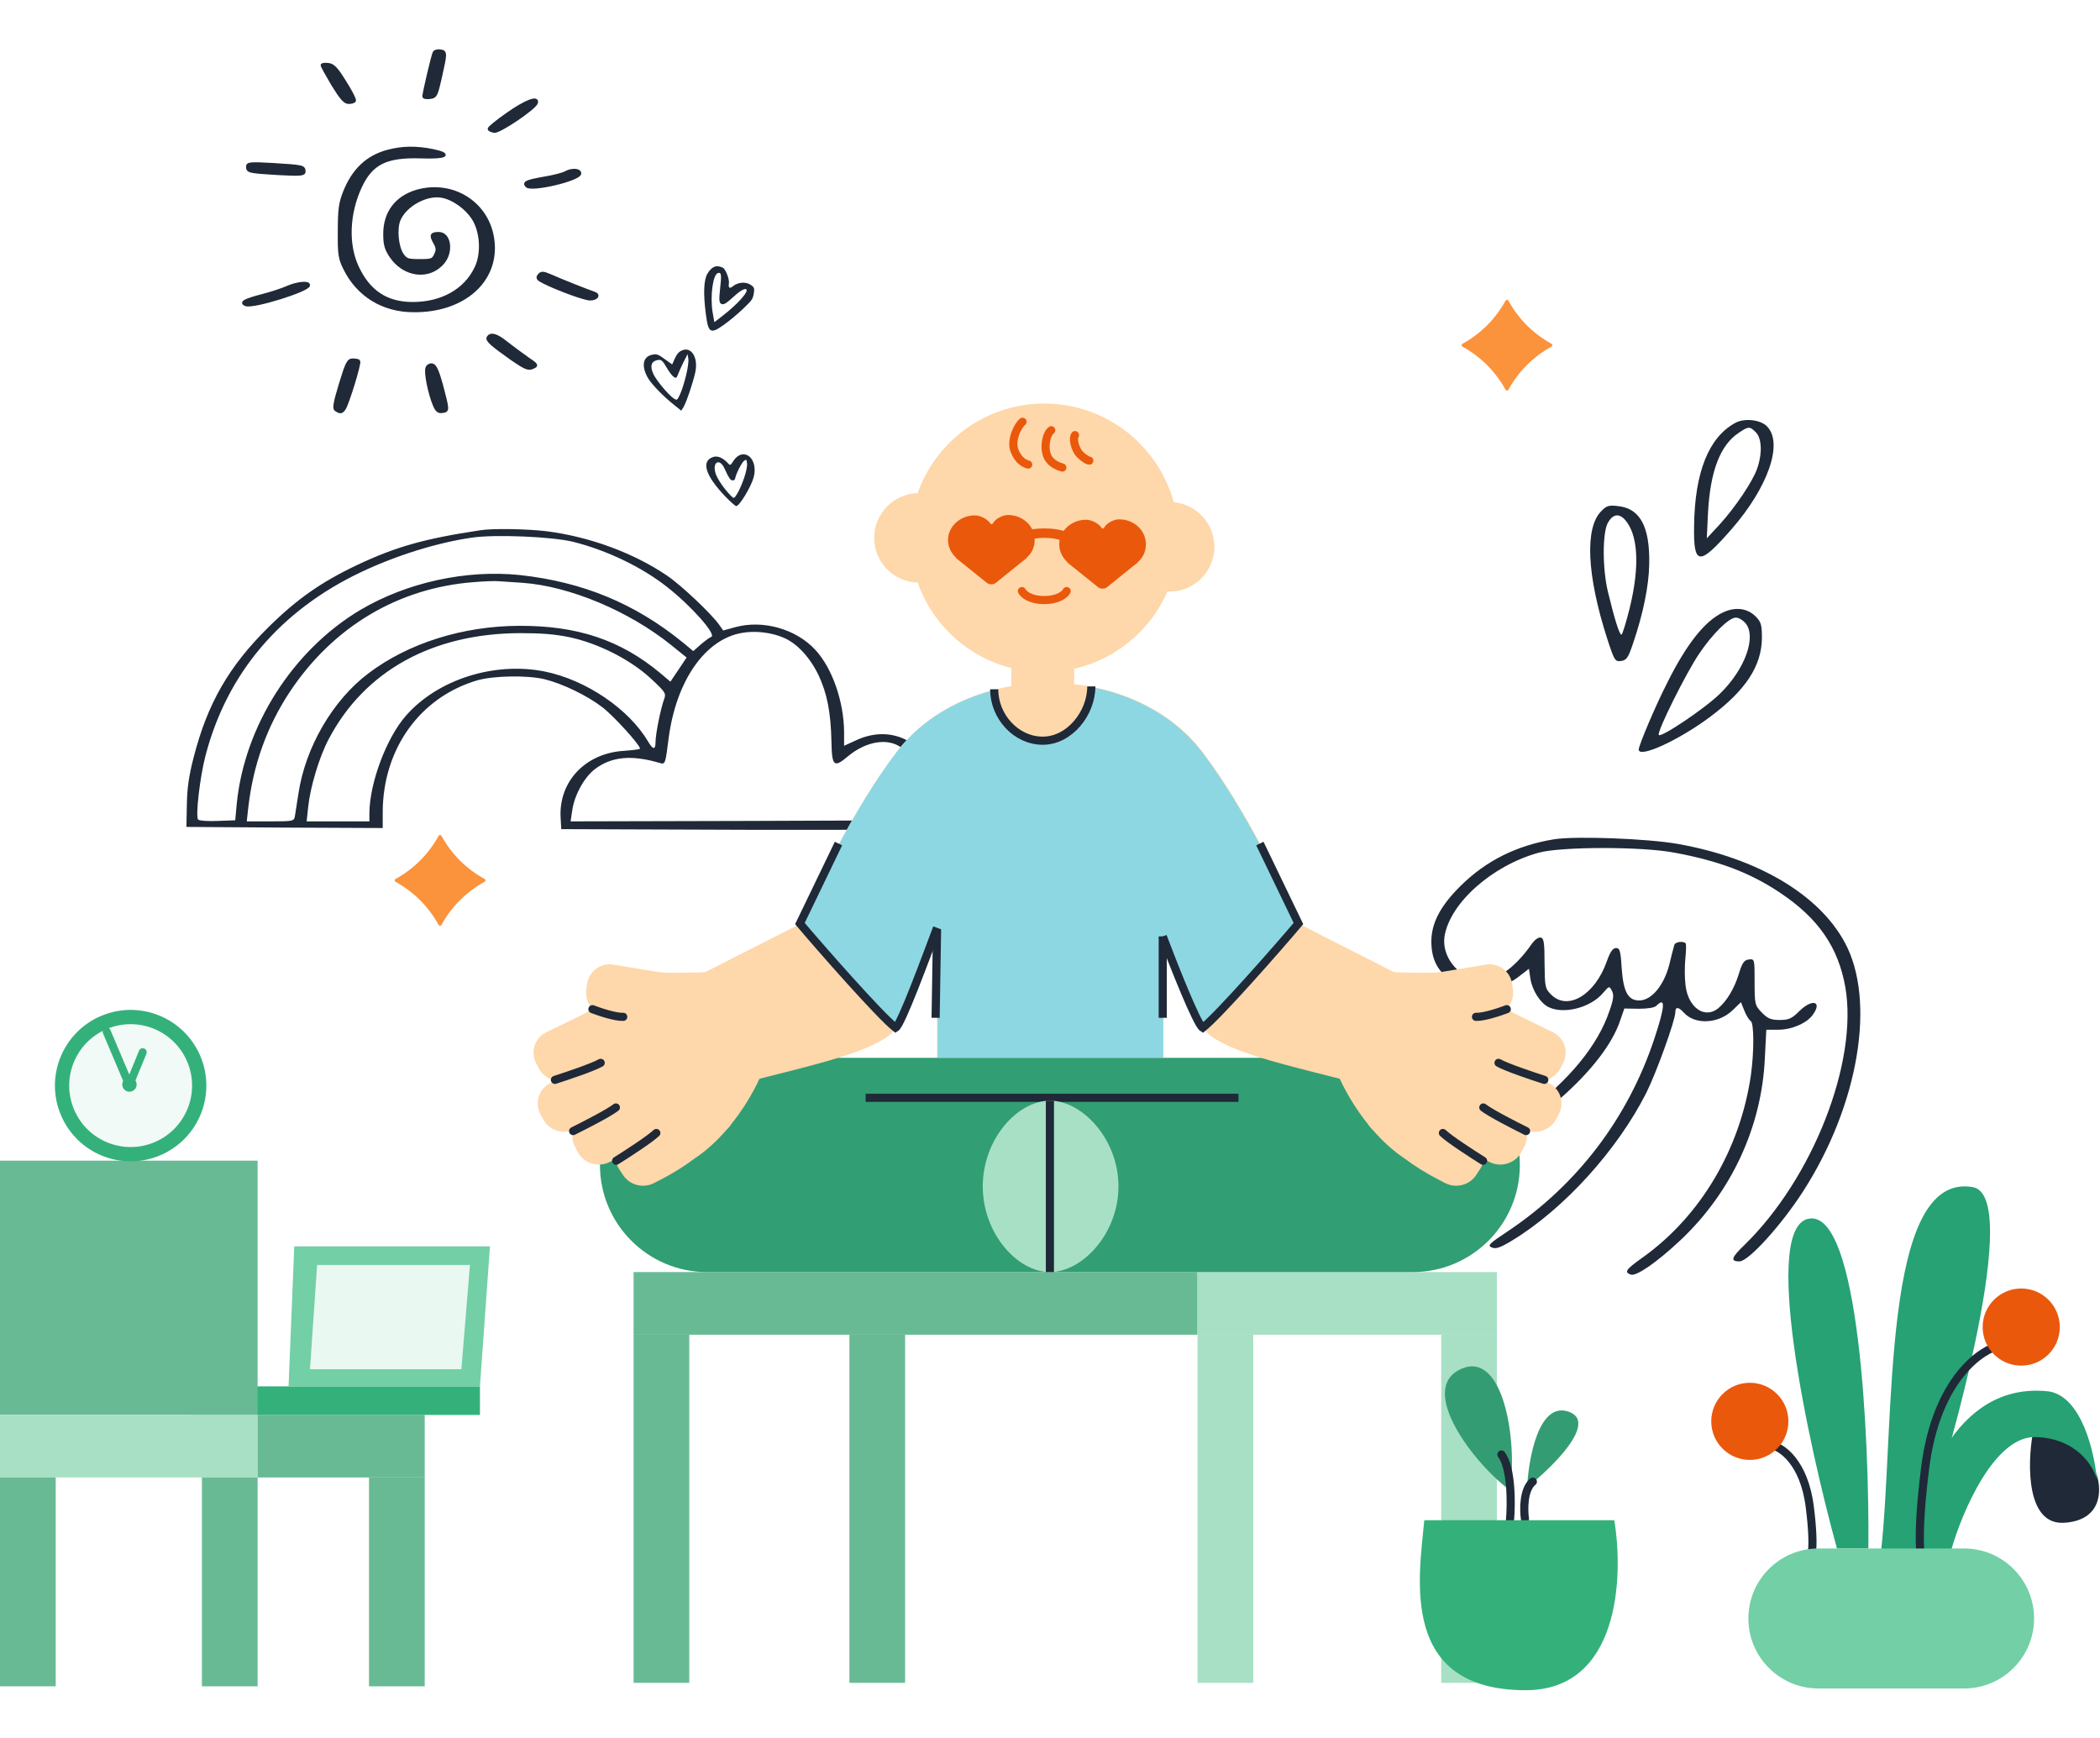
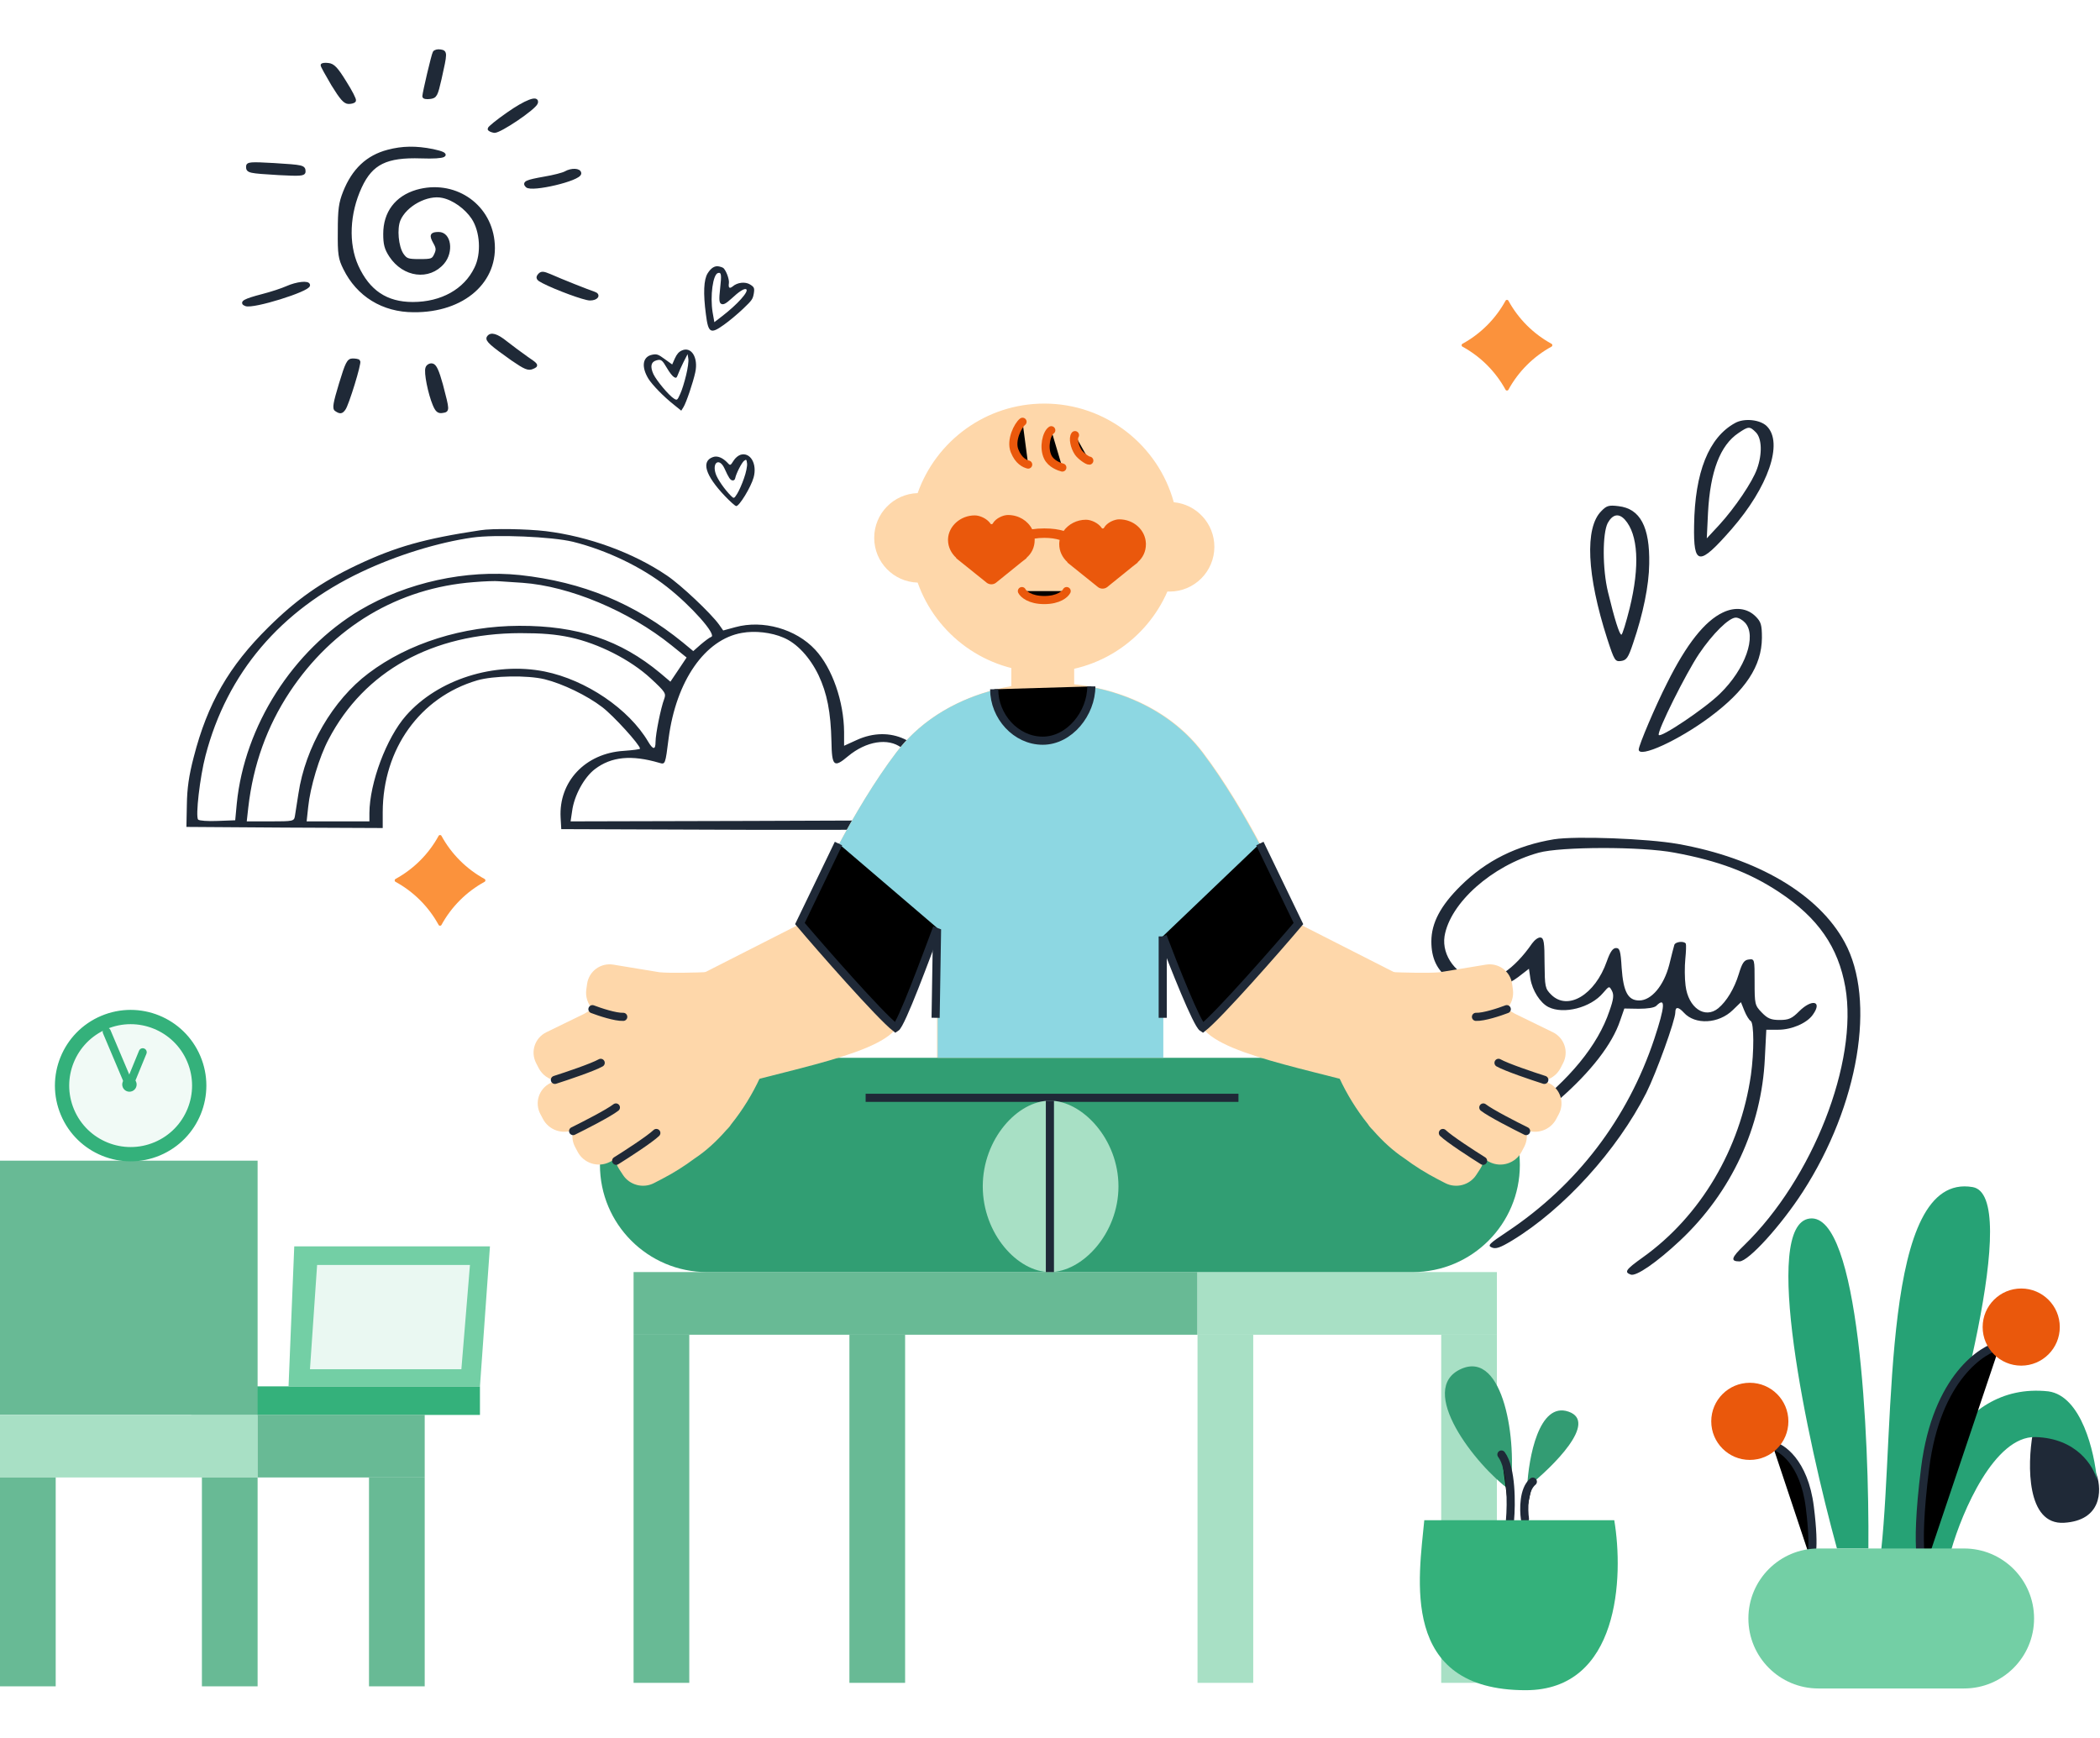
- <svg xmlns="http://www.w3.org/2000/svg" width="620" height="513" viewBox="0 0 620 513" fill="none">
+ <svg xmlns="http://www.w3.org/2000/svg" width="current" height="current" viewBox="0 0 620 513" fill="current">
  <path d="M512.264 124.884C504.485 129.131 500.379 139.427 500.163 155.122C499.947 167.073 501.604 167.217 511.183 156.274C522.059 143.818 526.597 130.715 521.627 125.82C519.682 123.876 514.929 123.372 512.264 124.884ZM518.386 127.619C520.186 129.419 520.33 134.027 518.746 138.419C517.377 142.307 512.192 149.938 507.582 154.978L503.909 158.937L504.269 151.378C504.917 139.139 507.87 131.435 513.272 127.835C516.225 125.82 516.585 125.82 518.386 127.619Z" fill="#1F2937" />
  <path d="M472.793 150.874C467.823 155.77 468.471 169.809 474.521 188.6C476.61 195.007 476.826 195.367 478.555 195.151C480.211 194.935 480.716 194.215 482.156 189.896C485.109 181.256 486.838 172.833 486.91 166.497C487.126 155.554 484.245 150.154 477.835 149.434C475.026 149.074 474.305 149.29 472.793 150.874ZM479.707 153.394C483.669 157.786 484.173 167.145 481.148 179.528C480.067 183.848 478.987 187.376 478.699 187.376C478.123 187.376 476.682 182.84 474.737 174.777C473.081 167.937 473.081 157.498 474.665 154.402C476.106 151.81 477.907 151.45 479.707 153.394Z" fill="#1F2937" />
  <path d="M508.662 180.824C503.333 183.344 497.931 190.111 492.168 201.703C488.783 208.326 483.813 220.061 483.813 221.285C483.813 223.949 495.482 218.622 504.701 211.782C515.361 203.862 520.115 196.663 520.187 188.311C520.187 184.424 519.899 183.56 518.314 181.976C515.865 179.528 512.264 179.096 508.662 180.824ZM515.217 183.848C518.746 187.735 515.289 197.527 507.798 204.798C503.261 209.262 490.08 218.046 489.72 216.966C489.287 215.742 497.787 198.751 501.604 193.063C505.637 187.088 510.463 182.336 512.48 182.336C513.272 182.336 514.425 182.984 515.217 183.848Z" fill="#1F2937" />
  <path d="M458.82 247.78C447.872 249.58 438.797 254.044 431.234 261.531C425.328 267.363 422.591 272.475 422.591 277.946C422.591 282.914 424.248 286.37 427.777 288.962C433.899 293.353 442.038 293.137 448.232 288.458L451.402 286.01L451.834 288.962C452.41 292.418 454.715 296.089 457.164 297.313C461.629 299.545 469.624 297.529 473.297 293.137C475.098 291.05 475.098 291.05 475.89 292.49C476.539 293.713 476.395 295.009 475.17 298.465C468.328 318.84 441.39 339.215 402.28 353.686C394.141 356.638 391.404 358.725 395.581 358.725C398.606 358.725 415.028 352.246 426.913 346.414C452.77 333.743 473.658 315.384 478.339 301.273L479.564 297.745L483.813 297.817C486.334 297.817 488.423 297.529 488.999 296.953C491.808 294.145 491.592 297.097 488.423 306.673C480.572 330.287 465.519 349.942 444.991 363.621C439.589 367.221 439.085 367.725 440.454 368.301C441.606 368.805 442.902 368.373 446.36 366.285C461.701 356.997 477.475 339.575 486.046 322.656C488.999 316.752 494.617 301.201 494.617 298.897C494.617 297.169 495.482 297.169 497.138 298.969C500.451 302.641 507.438 302.281 511.615 298.177L513.992 295.873L515.001 298.393C515.577 299.833 516.441 301.201 516.873 301.417C517.882 302.065 517.882 310.56 516.945 317.328C513.776 339.287 502.036 359.085 484.966 371.253C479.924 374.852 479.492 375.572 481.436 376.292C483.021 376.94 489.143 372.693 495.986 366.285C511.183 352.03 520.114 332.735 521.051 312.432L521.483 304.009H525.012C528.974 304.009 533.511 302.065 535.24 299.545C538.121 295.513 534.952 294.793 531.134 298.609C529.046 300.697 528.109 301.129 525.444 301.129C522.851 301.129 521.843 300.697 520.114 298.897C518.098 296.809 518.026 296.449 518.026 289.898C518.026 283.13 518.026 283.058 516.297 283.274C514.929 283.418 514.352 284.282 513.344 287.594C512.048 291.842 509.743 295.657 507.294 297.673C503.332 300.913 498.435 297.529 497.642 290.978C497.354 288.818 497.354 285.29 497.57 283.13C497.786 280.97 497.858 278.954 497.714 278.594C497.21 277.73 494.617 278.018 494.329 278.954C494.185 279.458 493.465 282.122 492.817 284.858C491.232 290.978 487.559 295.369 483.957 295.369C480.644 295.369 479.276 292.849 478.771 285.722C478.483 280.682 478.195 279.89 477.115 279.89C476.179 279.89 475.386 280.97 474.378 283.85C470.921 293.713 462.854 298.537 457.956 293.641C456.155 291.842 456.083 291.338 456.011 284.354C456.011 278.234 455.795 276.938 454.859 276.794C454.211 276.65 453.13 277.442 452.338 278.522C447.08 286.154 440.958 290.258 436.204 289.322C430.082 288.098 425.616 282.194 426.481 276.435C428.065 266.643 440.454 255.556 454.283 251.74C460.765 249.94 484.678 249.868 494.401 251.74C507.294 254.116 516.513 257.572 525.3 263.403C536.752 270.963 542.731 279.602 544.819 291.482C548.637 313.584 535.168 347.998 514.929 367.653C511.111 371.325 510.823 372.405 513.56 372.405C516.225 372.405 525.877 361.749 532.287 351.814C548.781 326.255 553.967 295.297 544.603 278.162C536.896 263.979 518.818 253.324 495.337 249.148C486.262 247.564 465.303 246.772 458.82 247.78Z" fill="#1F2937" />
  <path d="M141.807 156.548C125.305 159.035 116.922 161.392 105.396 166.825C94.787 171.866 87.518 176.972 79.201 185.219C67.61 196.675 61.258 207.672 57.197 223.514C55.757 229.012 55.233 232.809 55.167 237.587L55.036 244.133L84.047 244.33L112.993 244.461V239.748C113.058 221.092 123.995 205.839 140.891 200.864C145.606 199.49 155.691 199.293 160.799 200.537C166.103 201.846 173.307 205.316 177.826 208.785C181.166 211.338 188.959 219.913 188.959 221.026C188.959 221.222 186.798 221.484 184.113 221.681C172.783 222.401 164.925 230.78 165.514 241.384L165.71 244.788L220.655 244.984C260.668 245.05 275.795 244.919 276.45 244.395C277.891 243.217 277.629 234.314 276.057 229.274C272.783 218.604 262.829 213.956 252.94 218.473L249.207 220.175V216.117C249.142 207.149 245.737 197.264 240.694 191.831C234.997 185.678 225.239 182.928 217.118 185.154L213.517 186.136L212.272 184.368C209.849 181.03 201.074 172.717 196.883 169.902C186.928 163.159 173.831 158.381 161.126 156.81C155.56 156.155 145.344 155.959 141.807 156.548ZM169.181 159.952C179.135 162.439 189.483 167.414 196.883 173.24C204.086 178.87 211.683 187.445 209.98 188.034C209.522 188.165 208.147 189.213 206.902 190.26L204.676 192.224L201.598 189.671C187.452 178.15 172.063 171.8 153.464 169.771C137.616 168.134 120.131 171.931 106.313 180.114C86.47 191.962 72.194 214.284 69.902 237.26L69.443 242.17L64.27 242.366C61.388 242.497 58.834 242.301 58.507 241.973C57.656 241.122 59.031 229.34 60.668 223.121C67.02 198.704 82.803 180.179 106.706 168.854C117.053 163.945 129.299 160.148 139.45 158.708C146.326 157.726 163.025 158.446 169.181 159.952ZM154.25 172.062C168.133 173.044 185.684 180.375 198.258 190.522L202.711 194.122L200.353 197.657L197.93 201.257L194.918 198.704C183.196 188.951 170.491 184.696 153.268 184.761C136.634 184.827 120.589 189.867 108.802 198.77C98.258 206.69 90.138 220.633 88.108 234.314C87.649 237.195 87.191 240.206 87.06 240.991C86.798 242.432 86.536 242.497 79.856 242.497H72.849L73.307 238.373C74.748 225.805 78.808 214.48 85.553 204.268C98.323 185.023 117.577 173.568 139.843 171.866C142.921 171.604 146.326 171.473 147.374 171.604C148.487 171.669 151.565 171.866 154.25 172.062ZM231.264 188.231C235.258 189.867 239.122 194.057 241.676 199.359C244.165 204.661 245.278 210.16 245.475 218.931C245.606 226.263 246.195 226.787 250.386 223.252C255.756 218.8 262.174 217.753 266.169 220.764C268.854 222.728 271.997 227.245 272.848 230.256C273.307 231.762 273.7 235.035 273.7 237.587L273.765 242.17L221.113 242.366L168.461 242.497L168.919 239.42C169.509 234.904 172.456 229.47 175.665 227.048C180.511 223.383 186.405 222.794 194.656 225.216C196.424 225.739 196.424 225.739 197.407 217.949C199.633 200.995 208.147 188.754 219.018 186.856C222.881 186.136 227.793 186.725 231.264 188.231ZM168.33 188.165C176.778 189.998 186.143 194.777 192.102 200.275C196.49 204.334 196.686 204.727 196.097 206.363C195.114 208.916 193.543 216.706 193.543 218.997C193.543 221.419 192.822 221.419 191.382 218.997C185.684 209.309 173.045 200.733 160.799 198.246C145.999 195.3 129.299 200.537 119.869 211.273C114.106 217.819 109.129 231.107 109.064 240.009V242.497H99.83H90.531L90.989 238.242C91.578 232.416 94.263 223.448 97.014 218.277C107.557 198.115 127.662 186.987 153.595 186.921C160.013 186.921 164.008 187.249 168.33 188.165Z" fill="#1F2937" />
  <path d="M212.31 78.665C211.065 78.366 209.926 79.087 208.926 80.69C207.76 82.56 207.584 86.583 208.412 92.821C209.106 98.34 209.778 98.706 213.699 95.903C215.3 94.781 217.868 92.619 219.444 91.111C222.064 88.61 222.254 88.305 222.553 86.636C222.804 85.044 222.67 84.748 221.448 83.987C220.035 83.107 217.709 83.353 216.322 84.556C215.36 85.334 214.988 84.996 215.205 83.542C215.357 82.364 214.218 79.43 213.407 79.03C213.216 78.911 212.686 78.74 212.31 78.665ZM212.608 85.156C212.226 88.574 212.328 89.432 212.986 89.737C213.606 90.017 214.331 89.62 215.898 88.212C218.203 86.046 219.771 85.062 220.305 85.395C221.222 85.966 217.721 89.878 213.148 93.388L210.904 95.116L210.39 92.199C209.607 87.419 210.481 80.917 212.007 80.595C212.96 80.342 213.071 81.099 212.608 85.156Z" fill="#1F2937" />
  <path d="M201.287 103.483C200.401 103.885 199.834 104.538 199.249 105.817L198.455 107.6L196.259 106.02C194.369 104.631 193.902 104.446 192.562 104.724C189.721 105.285 189.262 108.231 191.431 111.808C192.573 113.632 195.887 117.075 199.123 119.621L201.133 121.244L201.799 120.175C202.608 118.878 204.623 112.926 205.267 109.937C206.221 105.603 204.118 102.174 201.287 103.483ZM202.56 110.794C202.095 112.729 201.335 115.223 200.831 116.287C199.965 118.185 199.918 118.261 198.963 117.667C197.474 116.739 193.859 112.42 192.913 110.453C191.909 108.237 192.179 106.869 193.737 106.41C195.172 105.979 195.492 106.231 196.954 108.732C197.614 109.884 198.497 111.018 198.956 111.303C199.605 111.708 199.776 111.603 200.156 110.568C200.399 109.924 201.098 108.293 201.768 106.962L203.005 104.554L203.221 105.907C203.356 106.627 203.049 108.82 202.56 110.794Z" fill="#1F2937" />
  <path d="M218.683 134.244C217.954 134.479 217.125 135.128 216.554 136.044C215.673 137.456 215.587 137.509 214.838 136.671C213.405 135.142 211.812 134.467 210.515 134.931C206.945 136.151 208.209 140.33 214.001 146.429C215.51 148.005 216.999 149.356 217.338 149.409C218.192 149.57 221.699 143.86 222.497 140.965C223.598 136.989 221.567 133.445 218.683 134.244ZM219.669 141.164C219.108 142.828 218.21 144.865 217.662 145.743C216.734 147.231 216.672 147.245 215.823 146.398C213.865 144.436 211.787 141.393 211.303 139.873C210.188 136.476 212.38 135.086 213.862 138.235C215.201 141.189 215.578 141.689 216.232 141.831C216.609 141.907 216.975 141.659 217.061 141.182C217.331 139.813 218.967 136.594 219.687 136.035C220.358 135.553 220.411 135.639 220.56 136.845C220.656 137.54 220.268 139.524 219.669 141.164Z" fill="#1F2937" />
  <path d="M128.199 15.508C127.799 16.175 125.197 27.246 125.13 28.447C125.13 28.78 125.931 28.913 126.931 28.78C128.599 28.58 128.8 28.18 129.934 23.244C131.669 15.508 131.669 15.308 130.001 15.041C129.267 14.908 128.399 15.108 128.199 15.508Z" fill="#1F2937" stroke="#1F2937" stroke-width="0.888" />
  <path d="M95.106 19.243C95.106 19.509 96.507 22.044 98.241 24.978C100.71 28.98 101.778 30.247 102.912 30.247C103.712 30.247 104.513 30.047 104.647 29.713C104.847 29.447 103.579 26.979 101.844 24.245C99.376 20.243 98.375 19.176 96.907 19.043C95.906 18.909 95.106 19.043 95.106 19.243Z" fill="#1F2937" stroke="#1F2937" stroke-width="0.888" />
  <path d="M149.95 33.582C146.881 35.716 144.412 37.717 144.412 38.05C144.412 38.317 145.146 38.65 145.947 38.784C147.548 38.917 157.823 31.981 158.357 30.38C158.957 28.446 155.154 29.914 149.95 33.582Z" fill="#1F2937" stroke="#1F2937" stroke-width="0.888" />
  <path d="M114.521 44.653C108.449 46.253 104.313 50.188 101.711 56.724C100.443 59.925 100.176 61.859 100.176 68.262C100.109 75.065 100.31 76.332 101.777 79.266C105.647 87.136 113.053 91.738 122.127 91.738C136.873 91.871 146.948 82.934 145.546 71.063C144.279 60.125 133.804 53.389 123.061 56.457C116.99 58.258 113.587 62.793 113.587 69.062C113.587 72.063 113.921 73.397 115.322 75.531C119.258 81.467 126.664 82.401 130.801 77.532C133.537 74.264 132.736 68.929 129.533 68.929C127.332 68.929 127.131 69.462 128.332 71.597C129.2 73.13 129.266 73.797 128.599 75.198C127.865 76.799 127.465 76.932 123.862 76.932C120.326 76.932 119.859 76.732 118.725 75.131C117.19 72.797 116.723 67.528 117.79 64.927C119.659 60.459 126.131 56.991 130.668 57.991C133.937 58.658 137.607 61.326 139.608 64.327C142.21 68.262 142.611 74.931 140.476 79.2C137.34 85.735 130.401 89.604 121.86 89.604C114.054 89.604 108.783 86.069 105.38 78.599C102.378 71.93 102.778 62.993 106.381 55.19C109.65 48.121 114.054 45.986 124.329 46.32C131.668 46.587 133.47 45.653 127.799 44.453C122.795 43.452 118.791 43.519 114.521 44.653Z" fill="#1F2937" stroke="#1F2937" stroke-width="0.888" />
  <path d="M73.088 49.188C73.088 50.655 73.488 50.722 82.295 51.255C88.634 51.589 89.768 51.522 89.768 50.655C89.768 49.188 89.435 49.121 80.961 48.588C73.955 48.188 73.088 48.254 73.088 49.188Z" fill="#1F2937" stroke="#1F2937" stroke-width="0.888" />
  <path d="M166.964 50.989C166.297 51.389 163.494 52.123 160.692 52.589C155.421 53.523 154.554 53.923 155.555 54.924C156.956 56.324 171.167 52.989 171.167 51.189C171.167 50.055 168.699 49.988 166.964 50.989Z" fill="#1F2937" stroke="#1F2937" stroke-width="0.888" />
  <path d="M159.158 81.267C158.558 82.001 158.758 82.401 160.359 83.201C164.229 85.202 172.569 88.27 174.17 88.27C176.172 88.27 177.039 87.07 175.371 86.536C173.903 86.069 165.63 82.801 162.361 81.334C160.292 80.467 159.825 80.467 159.158 81.267Z" fill="#1F2937" stroke="#1F2937" stroke-width="0.888" />
  <path d="M84.763 84.869C83.296 85.535 80.026 86.603 77.424 87.269C72.287 88.603 70.952 89.337 72.553 89.937C74.689 90.804 91.102 85.669 91.102 84.202C91.102 83.201 87.632 83.601 84.763 84.869Z" fill="#1F2937" stroke="#1F2937" stroke-width="0.888" />
  <path d="M144.145 99.608C143.612 100.408 145.146 101.742 151.284 106.077C155.088 108.678 156.022 109.078 157.289 108.478C158.691 107.878 158.557 107.744 155.421 105.61C153.62 104.343 150.951 102.342 149.416 101.142C146.614 98.874 144.879 98.407 144.145 99.608Z" fill="#1F2937" stroke="#1F2937" stroke-width="0.888" />
  <path d="M100.51 113.346C98.775 119.082 98.509 120.616 99.243 121.016C100.444 121.816 100.844 121.749 101.578 120.749C102.512 119.615 106.382 107.077 105.915 106.61C105.714 106.41 104.914 106.277 104.113 106.277C102.845 106.277 102.378 107.21 100.51 113.346Z" fill="#1F2937" stroke="#1F2937" stroke-width="0.888" />
  <path d="M126.064 108.611C125.53 109.878 126.798 116.147 128.199 119.482C128.933 121.216 129.467 121.683 130.601 121.483C132.336 121.216 132.336 121.283 130.334 113.613C129.2 109.545 128.466 107.877 127.599 107.744C126.998 107.611 126.264 108.011 126.064 108.611Z" fill="#1F2937" stroke="#1F2937" stroke-width="0.888" />
  <path d="M56.512 409.297H85.046H141.7V417.731H56.512V409.297Z" fill="#34B17B" />
  <path d="M85.189 409.297L86.876 367.968H144.653L141.701 409.297H85.189Z" fill="#73CFA5" />
  <path d="M91.515 404.236L93.623 373.45H138.748L136.217 404.236H91.515Z" fill="#EAF8F2" />
  <rect x="187.056" y="375.553" width="166.5" height="18.5" fill="#68BA95" />
  <rect x="187.056" y="394.053" width="16.445" height="102.778" fill="#68BA95" />
  <rect x="250.778" y="394.053" width="16.445" height="102.778" fill="#68BA95" />
  <rect x="353.556" y="394.053" width="16.445" height="102.778" fill="#A8E0C5" />
  <rect x="425.501" y="394.053" width="16.445" height="102.778" fill="#A8E0C5" />
  <rect x="353.556" y="375.553" width="88.389" height="18.5" fill="#A8E0C5" />
  <rect y="342.664" width="76.056" height="75.028" fill="#68BA95" />
  <rect y="417.692" width="76.056" height="18.5" fill="#A8E0C5" />
  <rect x="76.056" y="417.692" width="49.333" height="18.5" fill="#68BA95" />
  <rect x="59.611" y="436.192" width="16.445" height="61.667" fill="#68BA95" />
  <rect y="436.192" width="16.445" height="61.667" fill="#68BA95" />
  <rect x="108.944" y="436.192" width="16.445" height="61.667" fill="#68BA95" />
  <path d="M609.392 449.57C598.259 450.244 598.568 432.419 600.115 423.423V421.314L614.032 423.001L619.092 435.653C620.498 440.01 620.526 448.895 609.392 449.57Z" fill="#1F2937" />
  <path d="M604.753 410.771C576.751 407.734 566.095 440.713 564.268 457.582H576.076C579.309 446.336 588.812 423.929 600.958 424.266C613.103 424.603 618.108 432.841 619.092 436.918C618.389 428.764 614.537 412.12 604.753 410.771Z" fill="#26A275" />
  <path d="M534.326 359.742C519.818 361.429 533.623 425.391 542.338 457.161H551.617C551.898 423.985 548.833 358.055 534.326 359.742Z" fill="#26A275" />
  <path d="M566.377 457.582H555.412C559.489 419.486 555.412 345.825 582.403 350.464C596.854 352.948 577.342 424.266 566.377 457.582Z" fill="#26A275" />
  <path d="M523.36 426.796C525.75 427.218 532.638 431.435 534.325 444.931C536.012 458.426 534.466 460.394 534.325 459.691" stroke="#1F2937" stroke-width="2.4" stroke-linecap="round" />
  <path d="M590.415 397.275C585.61 398.116 571.762 406.519 568.371 433.408C564.979 460.298 568.088 464.219 568.371 462.819" stroke="#1F2937" stroke-width="2.4" stroke-linecap="round" />
  <circle cx="596.741" cy="391.793" r="11.387" fill="#EA580C" />
  <circle cx="516.613" cy="419.627" r="11.387" fill="#EA580C" />
  <rect x="516.191" y="457.16" width="84.345" height="41.329" rx="20.665" fill="#73CFA5" />
  <path d="M129.496 246.77C129.678 246.437 130.156 246.437 130.338 246.77C133.276 252.142 137.692 256.558 143.064 259.496C143.397 259.678 143.397 260.156 143.064 260.338C137.692 263.276 133.276 267.692 130.338 273.064C130.156 273.397 129.678 273.397 129.496 273.064C126.558 267.692 122.142 263.276 116.77 260.338C116.437 260.156 116.437 259.678 116.77 259.496C122.142 256.558 126.558 252.142 129.496 246.77Z" fill="#FB923C" />
  <path d="M444.496 88.77C444.678 88.437 445.156 88.437 445.338 88.77C448.276 94.142 452.692 98.558 458.064 101.496C458.397 101.678 458.397 102.156 458.064 102.338C452.692 105.276 448.276 109.692 445.338 115.064C445.156 115.397 444.678 115.397 444.496 115.064C441.558 109.692 437.142 105.276 431.77 102.338C431.437 102.156 431.437 101.678 431.77 101.496C437.142 98.558 441.558 94.142 444.496 88.77Z" fill="#FB923C" />
  <path d="M445.806 439.959C435.685 432.649 417.972 410.016 431.468 404.112C443.952 398.65 448.055 425.62 445.806 439.959Z" fill="#339C73" />
  <path d="M450.867 439.115C451.289 430.4 454.325 413.728 463.097 416.764C471.869 419.8 458.599 432.93 450.867 439.115Z" fill="#339C73" />
  <path d="M445.807 448.815C446.228 444.035 446.313 433.464 443.276 429.416" stroke="#1F2937" stroke-width="2.4" stroke-linecap="round" />
  <path d="M450.221 448.393C449.832 445.692 449.754 439.717 452.554 437.428" stroke="#1F2937" stroke-width="2.4" stroke-linecap="round" />
  <path d="M476.592 448.815H420.503C418.957 465.543 412.912 499 450.445 499C478.111 499 479.404 465.543 476.592 448.815Z" fill="#34B17B" />
  <path fill-rule="evenodd" clip-rule="evenodd" d="M344.664 174.633C338.551 188.642 324.576 198.434 308.314 198.434C291.051 198.434 276.366 187.401 270.925 172.001C263.807 171.796 258.1 165.961 258.1 158.792C258.1 151.625 263.807 145.79 270.925 145.584C276.365 130.184 291.051 119.15 308.314 119.15C326.567 119.15 341.939 131.487 346.546 148.277C353.266 148.899 358.527 154.552 358.527 161.434C358.527 168.732 352.611 174.648 345.313 174.648C345.095 174.648 344.879 174.643 344.664 174.633Z" fill="#FED7AA" />
  <path fill-rule="evenodd" clip-rule="evenodd" d="M304.734 156.258C303.48 153.762 300.775 152.044 297.585 152.044C296.184 152.044 294.02 152.981 293.129 154.503C293.002 154.854 292.493 154.854 292.366 154.503C291.347 153.098 289.31 152.162 287.783 152.162C283.582 152.162 280.018 155.323 279.891 159.187V159.421C279.891 161.411 280.782 163.285 282.309 164.69V164.807C282.437 164.924 288.547 169.841 291.347 172.066C292.111 172.651 293.257 172.651 294.02 172.066C295.197 171.131 296.935 169.722 298.574 168.392L298.574 168.392C300.837 166.557 302.911 164.875 303.058 164.807V164.69C304.586 163.402 305.477 161.528 305.477 159.421V159.187C305.475 159.127 305.472 159.068 305.469 159.008C306.311 158.87 307.256 158.792 308.315 158.792C310.15 158.792 311.643 159.027 312.852 159.401C312.782 159.748 312.74 160.103 312.728 160.464V160.699C312.728 162.689 313.619 164.562 315.147 165.967V166.084C315.274 166.202 321.384 171.119 324.185 173.344C324.948 173.929 326.094 173.929 326.858 173.344C328.034 172.409 329.771 171 331.41 169.671L331.411 169.67C333.674 167.835 335.748 166.152 335.896 166.084V165.967C337.423 164.679 338.314 162.806 338.314 160.699V160.464C338.187 156.484 334.75 153.322 330.422 153.322C329.022 153.322 326.858 154.259 325.967 155.781C325.839 156.132 325.33 156.132 325.203 155.781C324.185 154.376 322.148 153.439 320.62 153.439C317.9 153.439 315.446 154.765 314.02 156.749C312.648 156.305 310.793 156.009 308.315 156.009C306.937 156.009 305.751 156.101 304.734 156.258Z" fill="#EA580C" />
  <path d="M301.706 174.509C302.147 175.39 304.085 177.152 308.313 177.152C312.542 177.152 314.48 175.39 314.92 174.509" stroke="#EA580C" stroke-width="2.4" stroke-linecap="round" stroke-linejoin="round" />
  <path d="M301.89 124.521C300.504 125.608 298.324 129.985 299.525 133.064C300.726 136.144 302.604 136.907 303.558 137.152" stroke="#EA580C" stroke-width="2.4" stroke-linecap="round" />
  <path d="M310.375 127.019C308.987 127.965 307.99 132.037 309.319 134.882C310.309 136.999 312.839 137.821 313.645 138.028" stroke="#EA580C" stroke-width="2.4" stroke-linecap="round" />
  <path d="M317.378 128.465C316.713 129.337 317.2 131.85 318.343 133.552C319.018 134.557 321.063 136.026 321.604 135.989" stroke="#EA580C" stroke-width="2.4" stroke-linecap="round" />
  <rect x="276.655" y="201.808" width="66.632" height="147.604" rx="33.316" fill="#FED7AA" />
  <rect x="177.128" y="312.3" width="271.591" height="63.259" rx="31.629" fill="#319E73" />
  <path d="M365.639 324.108H255.568" stroke="#1F2937" stroke-width="2.4" />
  <path d="M330.214 350.255C330.214 364.23 319.521 375.559 309.971 375.559C300.422 375.559 290.15 364.23 290.15 350.255C290.15 336.28 300.422 324.952 309.971 324.952C319.521 324.952 330.214 336.28 330.214 350.255Z" fill="#A8E0C5" />
  <path d="M309.971 324.952V375.559" stroke="#1F2937" stroke-width="2.4" />
  <path d="M355.096 222.066C342.275 205.197 321.077 201.542 312.08 201.823L341.601 268.877C343.569 276.749 349.023 294.687 355.096 303.458C361.169 312.23 393.754 316.798 412.029 323.265L434.802 298.819L383.351 272.672C379.275 262.832 367.916 238.935 355.096 222.066Z" fill="#FED7AA" />
  <path fill-rule="evenodd" clip-rule="evenodd" d="M455.809 319.02C457.851 318.613 459.7 317.319 460.719 315.349L461.478 313.883C463.227 310.502 461.871 306.409 458.449 304.741L447.272 299.293C446.497 298.813 445.682 298.356 444.842 297.908C446.236 296.399 446.972 294.302 446.668 292.135L446.439 290.5C445.91 286.73 442.436 284.176 438.68 284.794L425.064 287.037C421.868 287.352 414.184 287.137 410.497 286.978L410.501 287.014C410.485 287.011 410.469 287.009 410.454 287.006L395.407 318.204C397.598 322.967 400.5 327.692 403.857 331.869C404.124 332.308 404.452 332.734 404.848 333.141L405.373 333.681C408.228 336.961 411.364 339.823 414.639 341.987C417.696 344.274 420.947 346.313 424.36 348.083L426.677 349.283C429.886 350.947 433.888 349.894 435.854 346.869L437.024 345.07C437.607 344.174 437.952 343.197 438.074 342.213L439.812 343.082C443.216 344.786 447.423 343.442 449.208 340.08L449.982 338.622C450.84 337.007 450.983 335.22 450.523 333.611C453.834 334.971 457.741 333.6 459.445 330.392L460.219 328.934C462.004 325.572 460.691 321.464 457.287 319.76L455.809 319.02Z" fill="#FED7AA" />
  <path d="M444.858 297.938C442.768 298.742 438.022 300.32 435.764 300.202" stroke="#1F2937" stroke-width="2.4" stroke-linecap="round" />
  <path d="M455.941 318.813C452.406 317.687 444.753 315.105 442.42 313.785" stroke="#1F2937" stroke-width="2.4" stroke-linecap="round" />
  <path d="M450.564 333.929C447.234 332.294 440.045 328.612 437.932 326.961" stroke="#1F2937" stroke-width="2.4" stroke-linecap="round" />
  <path d="M437.857 342.703C434.709 340.74 427.93 336.348 425.996 334.492" stroke="#1F2937" stroke-width="2.4" stroke-linecap="round" />
  <path d="M264.673 222.066C277.493 205.197 298.692 201.542 307.689 201.823L278.168 268.877C276.2 276.749 270.746 294.687 264.673 303.458C258.6 312.23 226.015 316.798 207.74 323.265L184.967 298.819L236.417 272.672C240.494 262.832 251.852 238.935 264.673 222.066Z" fill="#FED7AA" />
  <path fill-rule="evenodd" clip-rule="evenodd" d="M163.96 319.02C161.917 318.613 160.069 317.319 159.049 315.349L158.291 313.883C156.541 310.502 157.897 306.409 161.32 304.741L172.496 299.294C173.271 298.813 174.086 298.356 174.926 297.908C173.532 296.399 172.797 294.302 173.101 292.135L173.33 290.5C173.858 286.73 177.332 284.176 181.089 284.794L194.704 287.037C197.9 287.352 205.584 287.137 209.272 286.978L209.268 287.014C209.284 287.011 209.299 287.009 209.315 287.006L224.361 318.204C222.171 322.967 219.269 327.692 215.911 331.869C215.645 332.308 215.316 332.734 214.921 333.141L214.396 333.681C211.541 336.961 208.405 339.823 205.129 341.987C202.072 344.274 198.822 346.313 195.408 348.083L193.092 349.283C189.883 350.947 185.881 349.894 183.914 346.869L182.744 345.07C182.161 344.174 181.817 343.197 181.694 342.213L179.957 343.082C176.553 344.786 172.346 343.442 170.56 340.08L169.786 338.622C168.929 337.007 168.786 335.22 169.246 333.611C165.934 334.971 162.027 333.6 160.324 330.392L159.55 328.934C157.765 325.572 159.077 321.464 162.481 319.76L163.96 319.02Z" fill="#FED7AA" />
  <path d="M174.91 297.938C177.001 298.742 181.746 300.32 184.004 300.202" stroke="#1F2937" stroke-width="2.4" stroke-linecap="round" />
  <path d="M163.827 318.813C167.362 317.687 175.016 315.105 177.349 313.785" stroke="#1F2937" stroke-width="2.4" stroke-linecap="round" />
  <path d="M169.204 333.928C172.535 332.293 179.724 328.611 181.836 326.96" stroke="#1F2937" stroke-width="2.4" stroke-linecap="round" />
  <path d="M181.911 342.703C185.058 340.739 191.838 336.348 193.772 334.492" stroke="#1F2937" stroke-width="2.4" stroke-linecap="round" />
  <path fill-rule="evenodd" clip-rule="evenodd" d="M307.946 219.257C315.865 219.257 322.284 212.837 322.284 204.918C322.284 204.207 322.233 203.507 322.133 202.824C332.349 204.763 345.828 210.081 355.01 222.194C367.831 239.109 379.189 263.07 383.266 272.937L355.01 303.805C350.37 297.086 346.092 285.001 343.453 276.152V312.3H276.821V273.843C274.278 282.778 269.649 296.48 264.591 303.805L236.335 272.937C240.412 263.07 251.77 239.109 264.591 222.194C272.67 211.535 284.077 206.138 293.66 203.674C293.625 204.084 293.607 204.499 293.607 204.918C293.607 212.837 300.027 219.257 307.946 219.257Z" fill="#8DD7E2" />
  <rect x="298.581" y="193.374" width="18.556" height="15.182" fill="#FED7AA" />
  <circle cx="38.571" cy="320.507" r="20.243" transform="rotate(-22.9297 38.5708 320.507)" fill="#F1FAF6" stroke="#34B17B" stroke-width="4.217" />
  <rect x="29.941" y="303.958" width="2.402" height="18.142" rx="1.201" transform="rotate(-22.9297 29.9414 303.958)" fill="#34B17B" />
  <rect x="41.499" y="309.113" width="2.356" height="11.559" rx="1.178" transform="rotate(22.3107 41.499 309.113)" fill="#34B17B" />
  <circle cx="38.213" cy="320.178" r="2.128" transform="rotate(-22.9297 38.2131 320.178)" fill="#34B17B" />
  <path d="M322.198 202.651C322.198 210.57 315.778 218.677 307.859 218.677C299.94 218.677 293.521 211.508 293.521 203.495" stroke="#1F2937" stroke-width="2.4" />
  <path d="M343.284 276.453C346.517 285.028 353.406 302.431 355.092 303.443C359.816 299.732 377.303 279.827 383.348 272.658L371.961 249.041" stroke="#1F2937" stroke-width="2.4" />
  <path d="M343.284 276.453V300.491" stroke="#1F2937" stroke-width="2.4" />
  <path d="M276.651 273.923C273.418 282.498 266.108 302.431 264.421 303.443C259.698 299.732 242.211 279.827 236.166 272.658L247.552 249.041" stroke="#1F2937" stroke-width="2.4" />
  <path d="M276.651 274.344L276.23 300.491" stroke="#1F2937" stroke-width="2.4" />
</svg>
